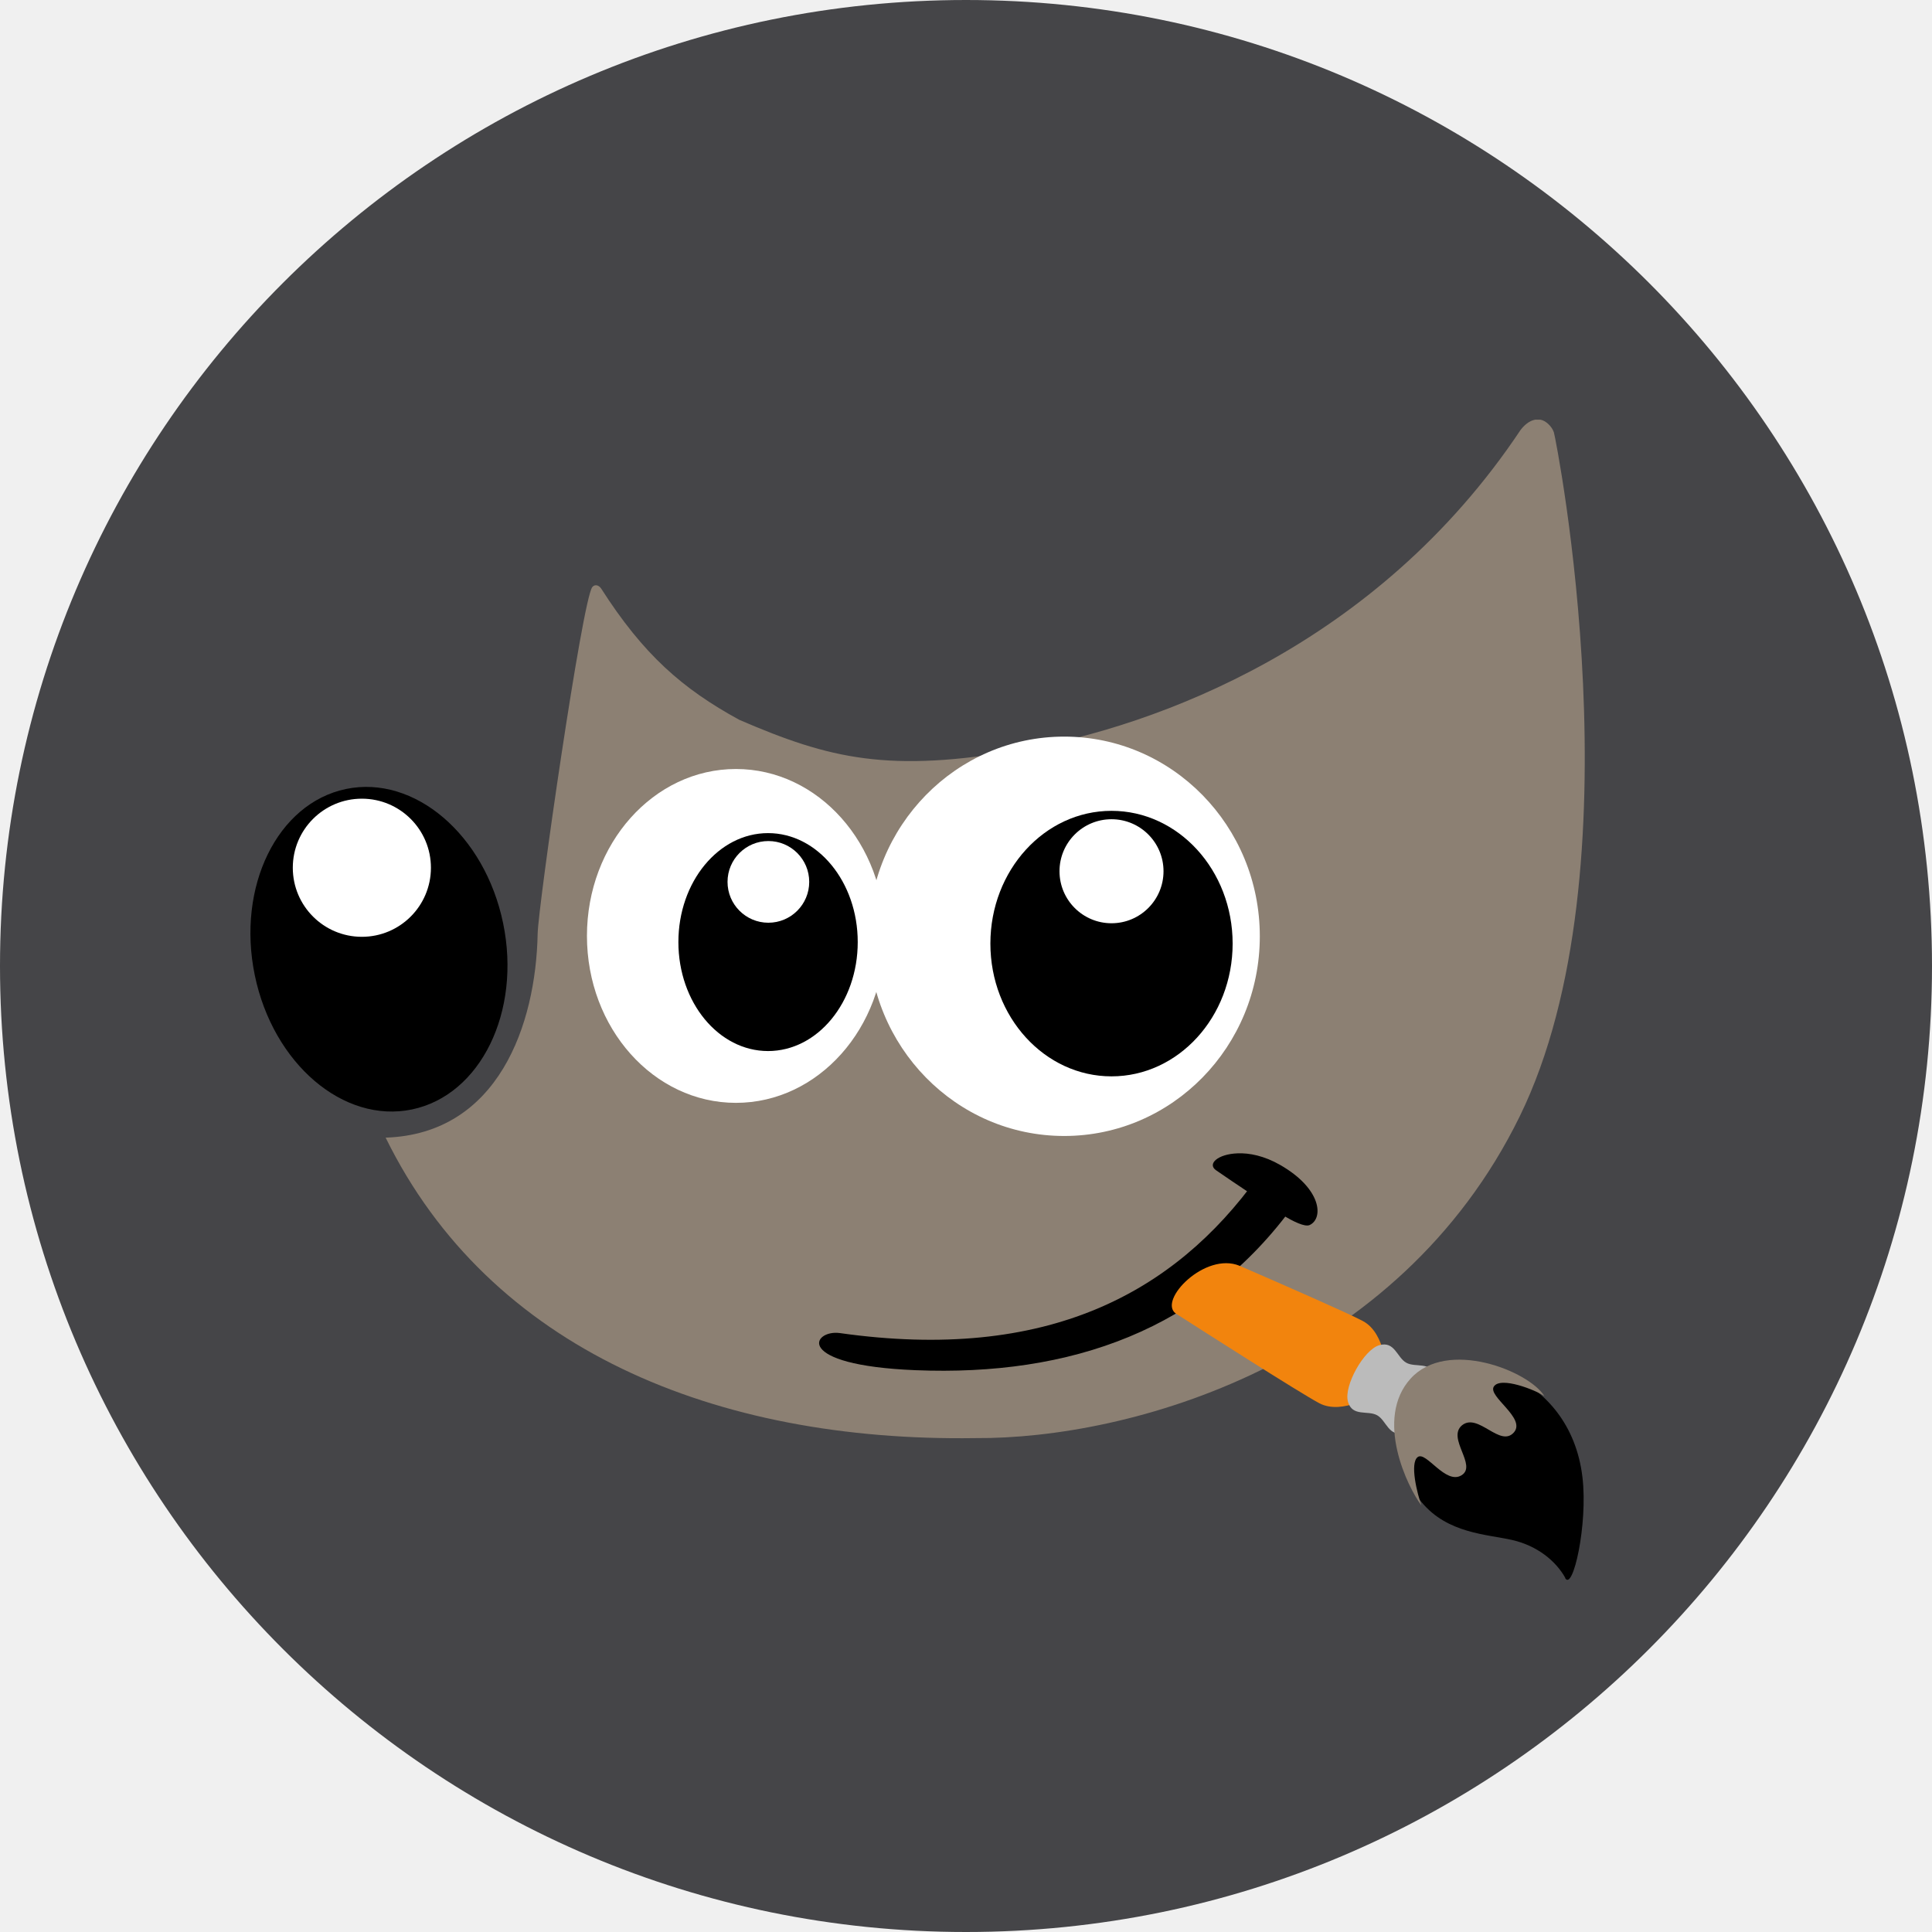
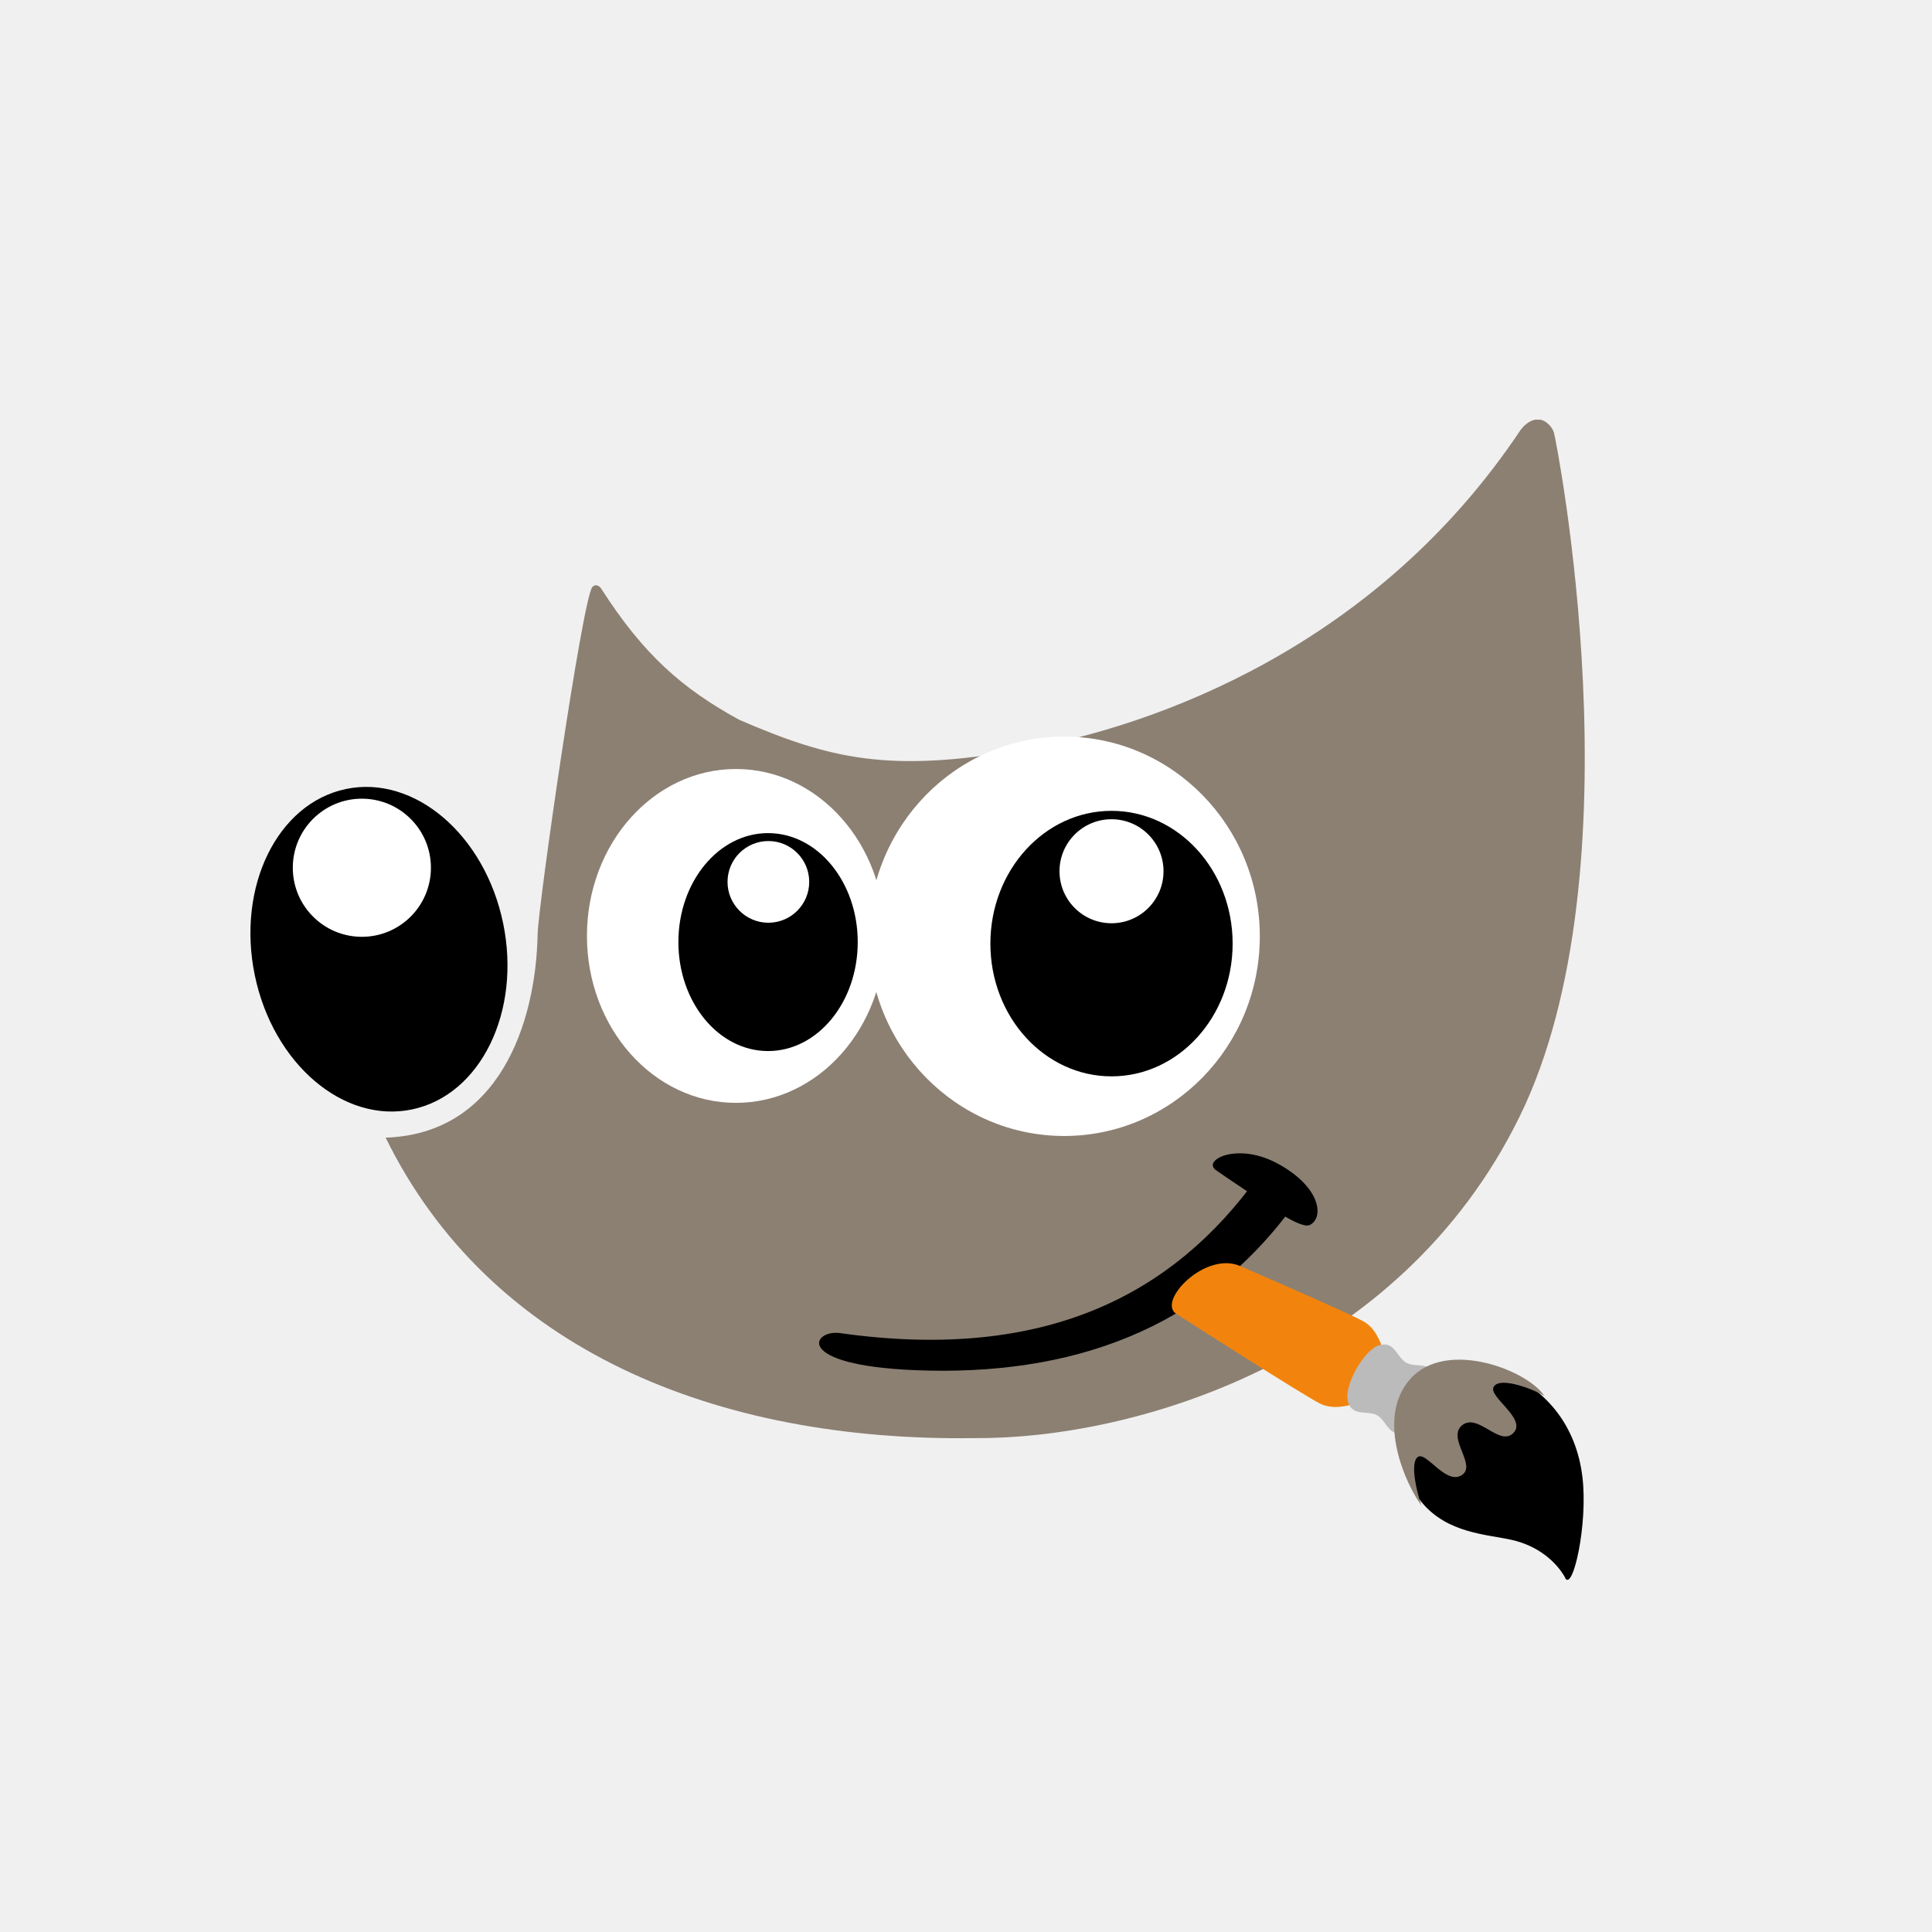
<svg xmlns="http://www.w3.org/2000/svg" viewBox="0 0 100 100" width="100" height="100">
-   <circle cx="50" cy="50" r="50" fill="#454548" />
  <g transform="scale(2.7) translate(-177 -164)">
    <path d="M1399.06 725.882c.149.27.44-1.029.333-1.931-.235-2.005-2.352-2.577-3.094-1.788     -.63.657-.49 1.663.01 2.265.495.602 1.252.616 1.736.726s.842.406 1.02.728z" transform="translate(-1192.057 -531.632)" />
    <path fill="#8c8073" d="M206.448 172.045h.08c.1.016.218.122.26.242.04.12 1.67 8.37-.656     13.117s-7.474 6.186-10.439 6.165c-4.982.073-9.31-1.705-11.3-5.76 2.16-.072 2.88-2.166 2.914     -3.908.011-.538.854-6.389 1.047-6.646.053-.065.131-.032.17.027.81 1.266 1.555 1.92 2.648     2.517 1.736.75 2.868 1.026 5.43.57 2.563-.455 6.783-1.976 9.55-6.13.106-.136.21-.186.296     -.196z" />
    <ellipse cx="191.108" cy="181.942" fill="#fff" rx="2.856" ry="3.2" />
    <ellipse cx="191.724" cy="182.06" rx="1.719" ry="2.089" />
    <circle cx="191.73" cy="180.906" r=".783" fill="#fff" />
    <ellipse cx="143.64" cy="216.028" rx="2.432" ry="3.136" transform="rotate(-11.8)skewX(-.14)" />
    <circle cx="183.937" cy="180.635" r="1.324" fill="#fff" />
    <path d="M200.312 186.434c-.174-.121.034-.31.411-.324.226-.01.513.048.814.22.808.461.836     1.03.57 1.154-.185.086-.902-.45-.902-.45s-.522-.342-.893-.6" />
    <path d="M201.106 186.571c-1.594 2.213-4.03 3.548-8.009 2.984-.52-.069-.913.615 1.453.712     2.966.12 5.525-.764 7.267-3.182z" fill="#000" />
    <path fill="#f2840d" d="M200.764 188.266c-.662-.276-1.569.663-1.225.914.527.338 2.365 1.513     2.752 1.72.45.238 1.092-.188 1.092-.188l.2-.377s-.01-.772-.456-1.01c-.29-.155-1.504-.686     -2.356-1.056h-.01z" />
    <path fill="#bbb" d="M202.84 190.87c.084.296.38.161.56.261.179.1.22.422.517.337.296     -.085.685-.785.6-1.082-.083-.297-.38-.162-.558-.262-.18-.1-.221-.422-.518-.336-.296.085     -.685.784-.6 1.081" />
    <ellipse cx="197.401" cy="181.949" fill="#fff" rx="3.75" ry="3.828" />
    <ellipse cx="198.308" cy="182.089" rx="2.322" ry="2.545" />
    <circle cx="198.308" cy="180.702" r=".997" fill="#fff" />
    <path fill="#8c8073" d="M1397.693 722.215c.127-.208.819.073.97.18-.3-.483-1.865-1.105-2.564     -.335s-.055 2.09.207 2.431c-.077-.212-.23-.813-.069-.928s.533.54.839.35c.305-.189-.29     -.712.01-.959.312-.247.733.444.997.133.226-.273-.505-.683-.39-.872" transform="translate(-1192.057 -531.632)" />
  </g>
</svg>
